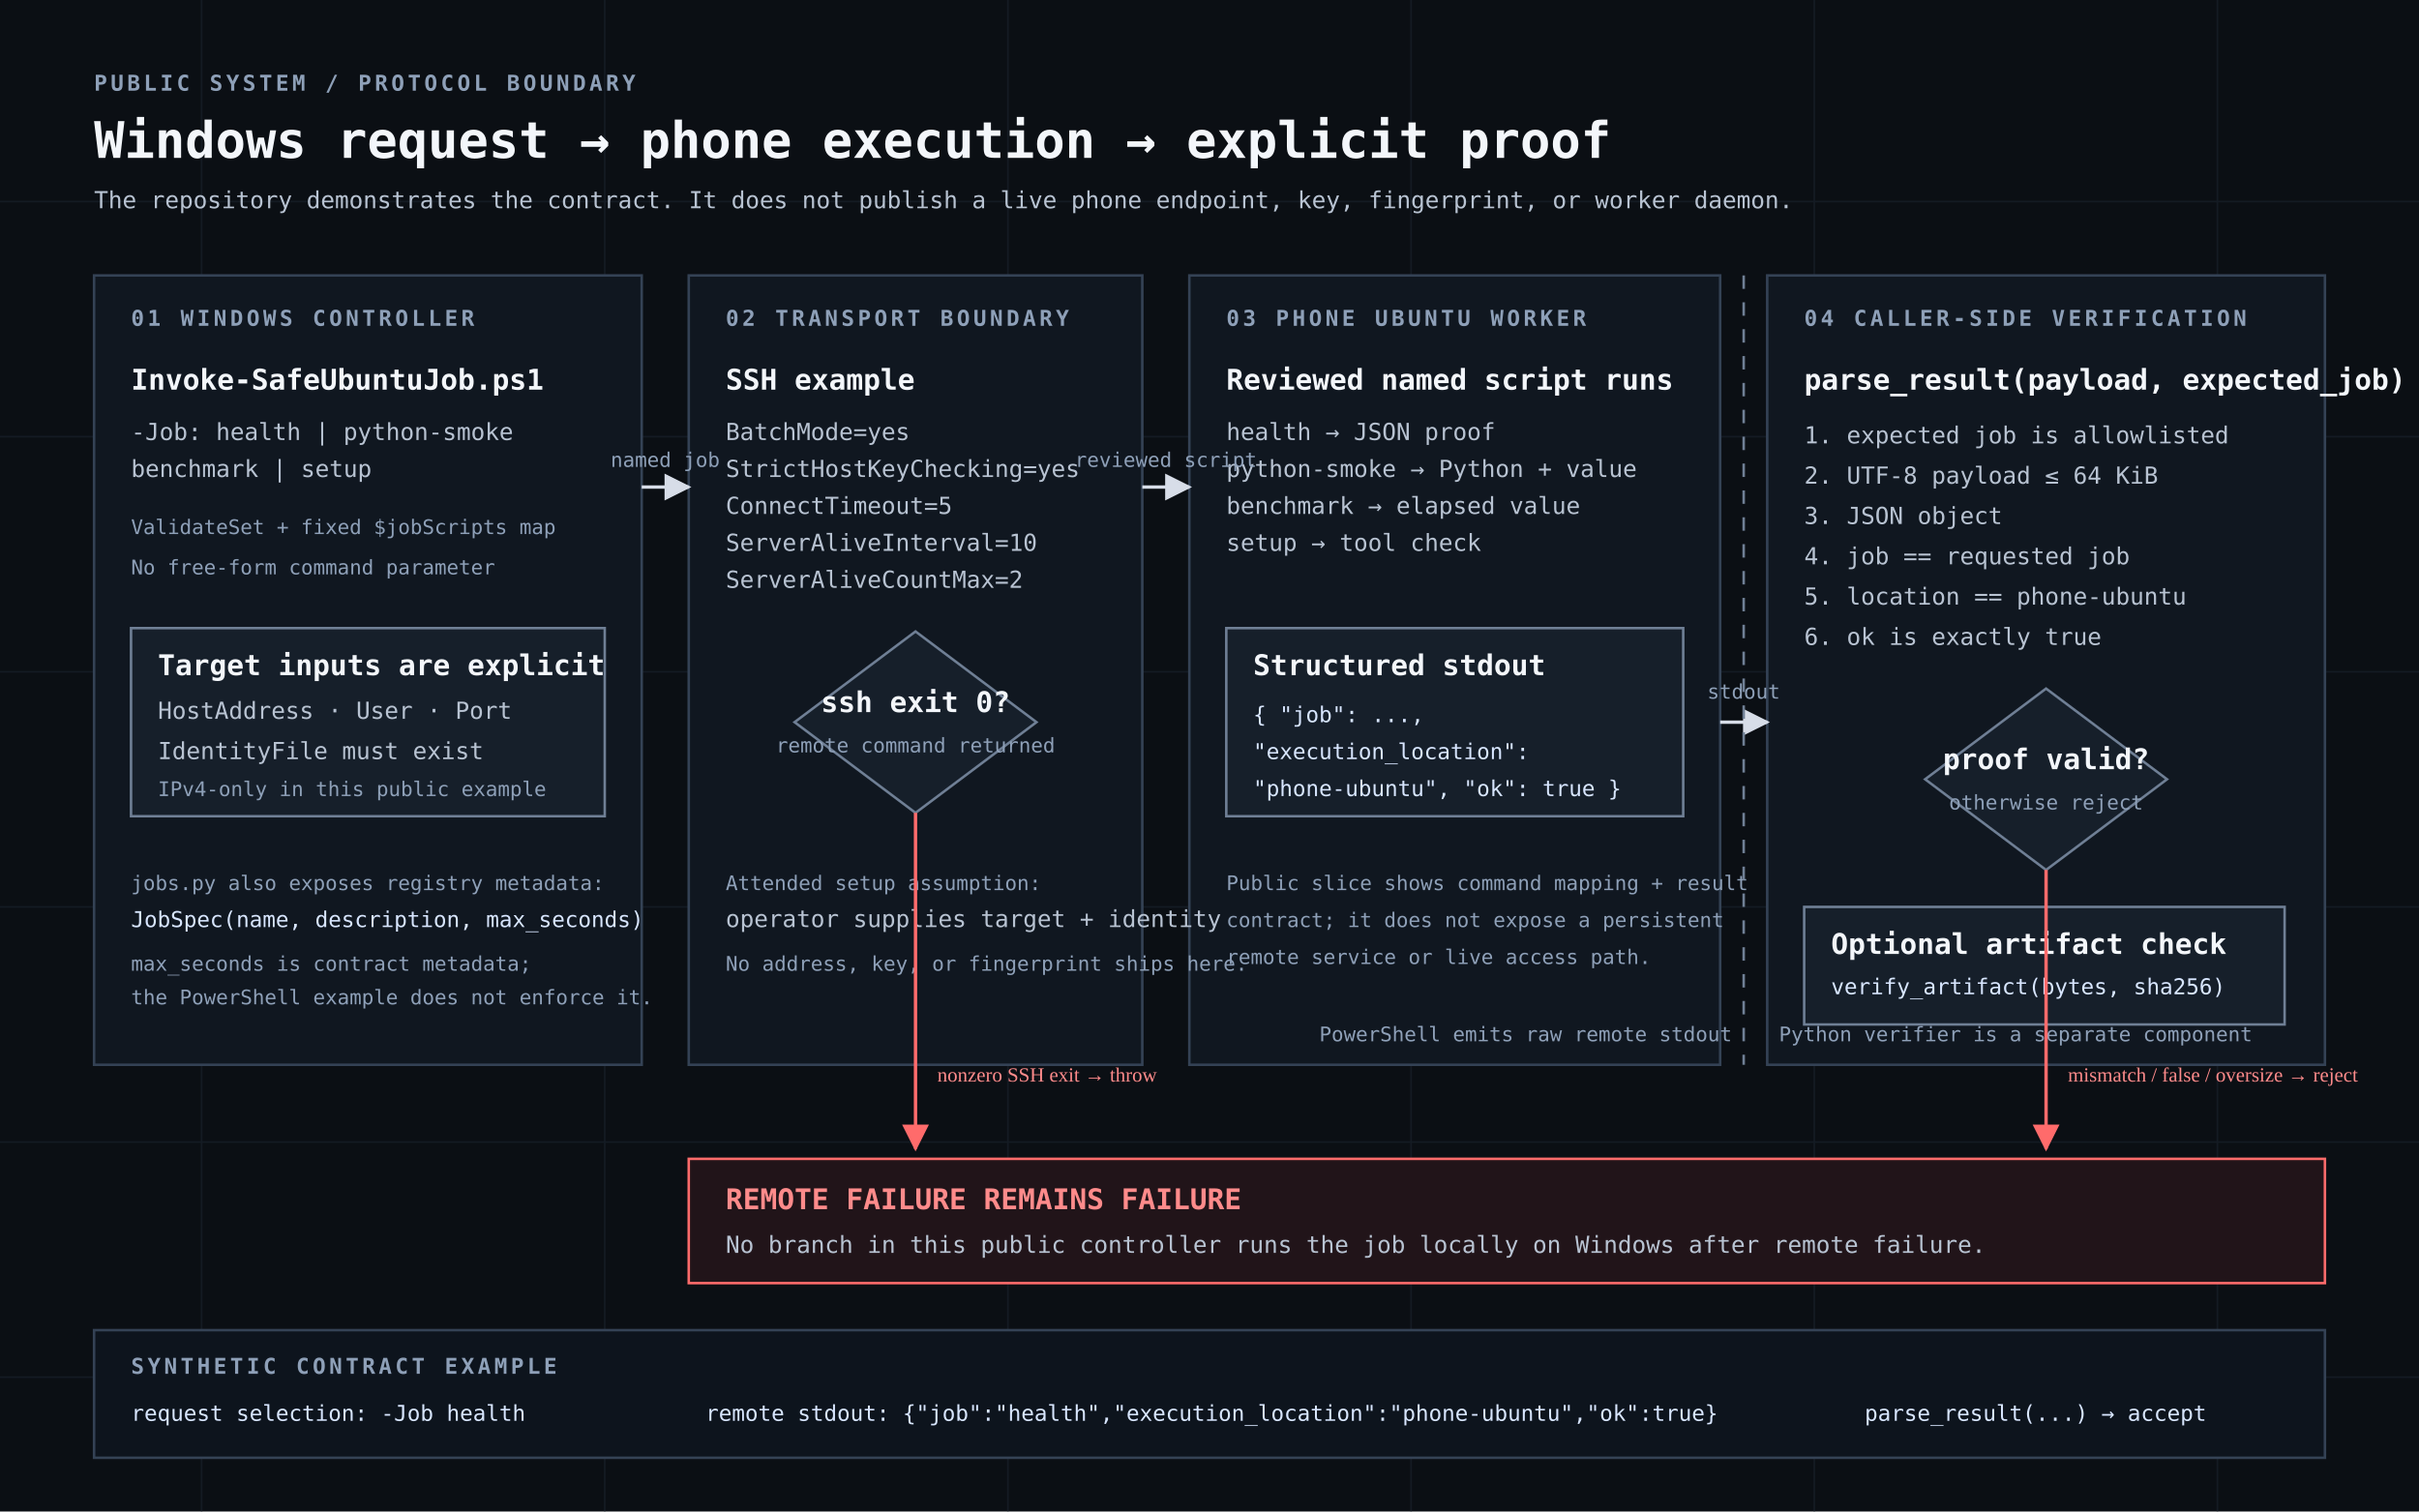
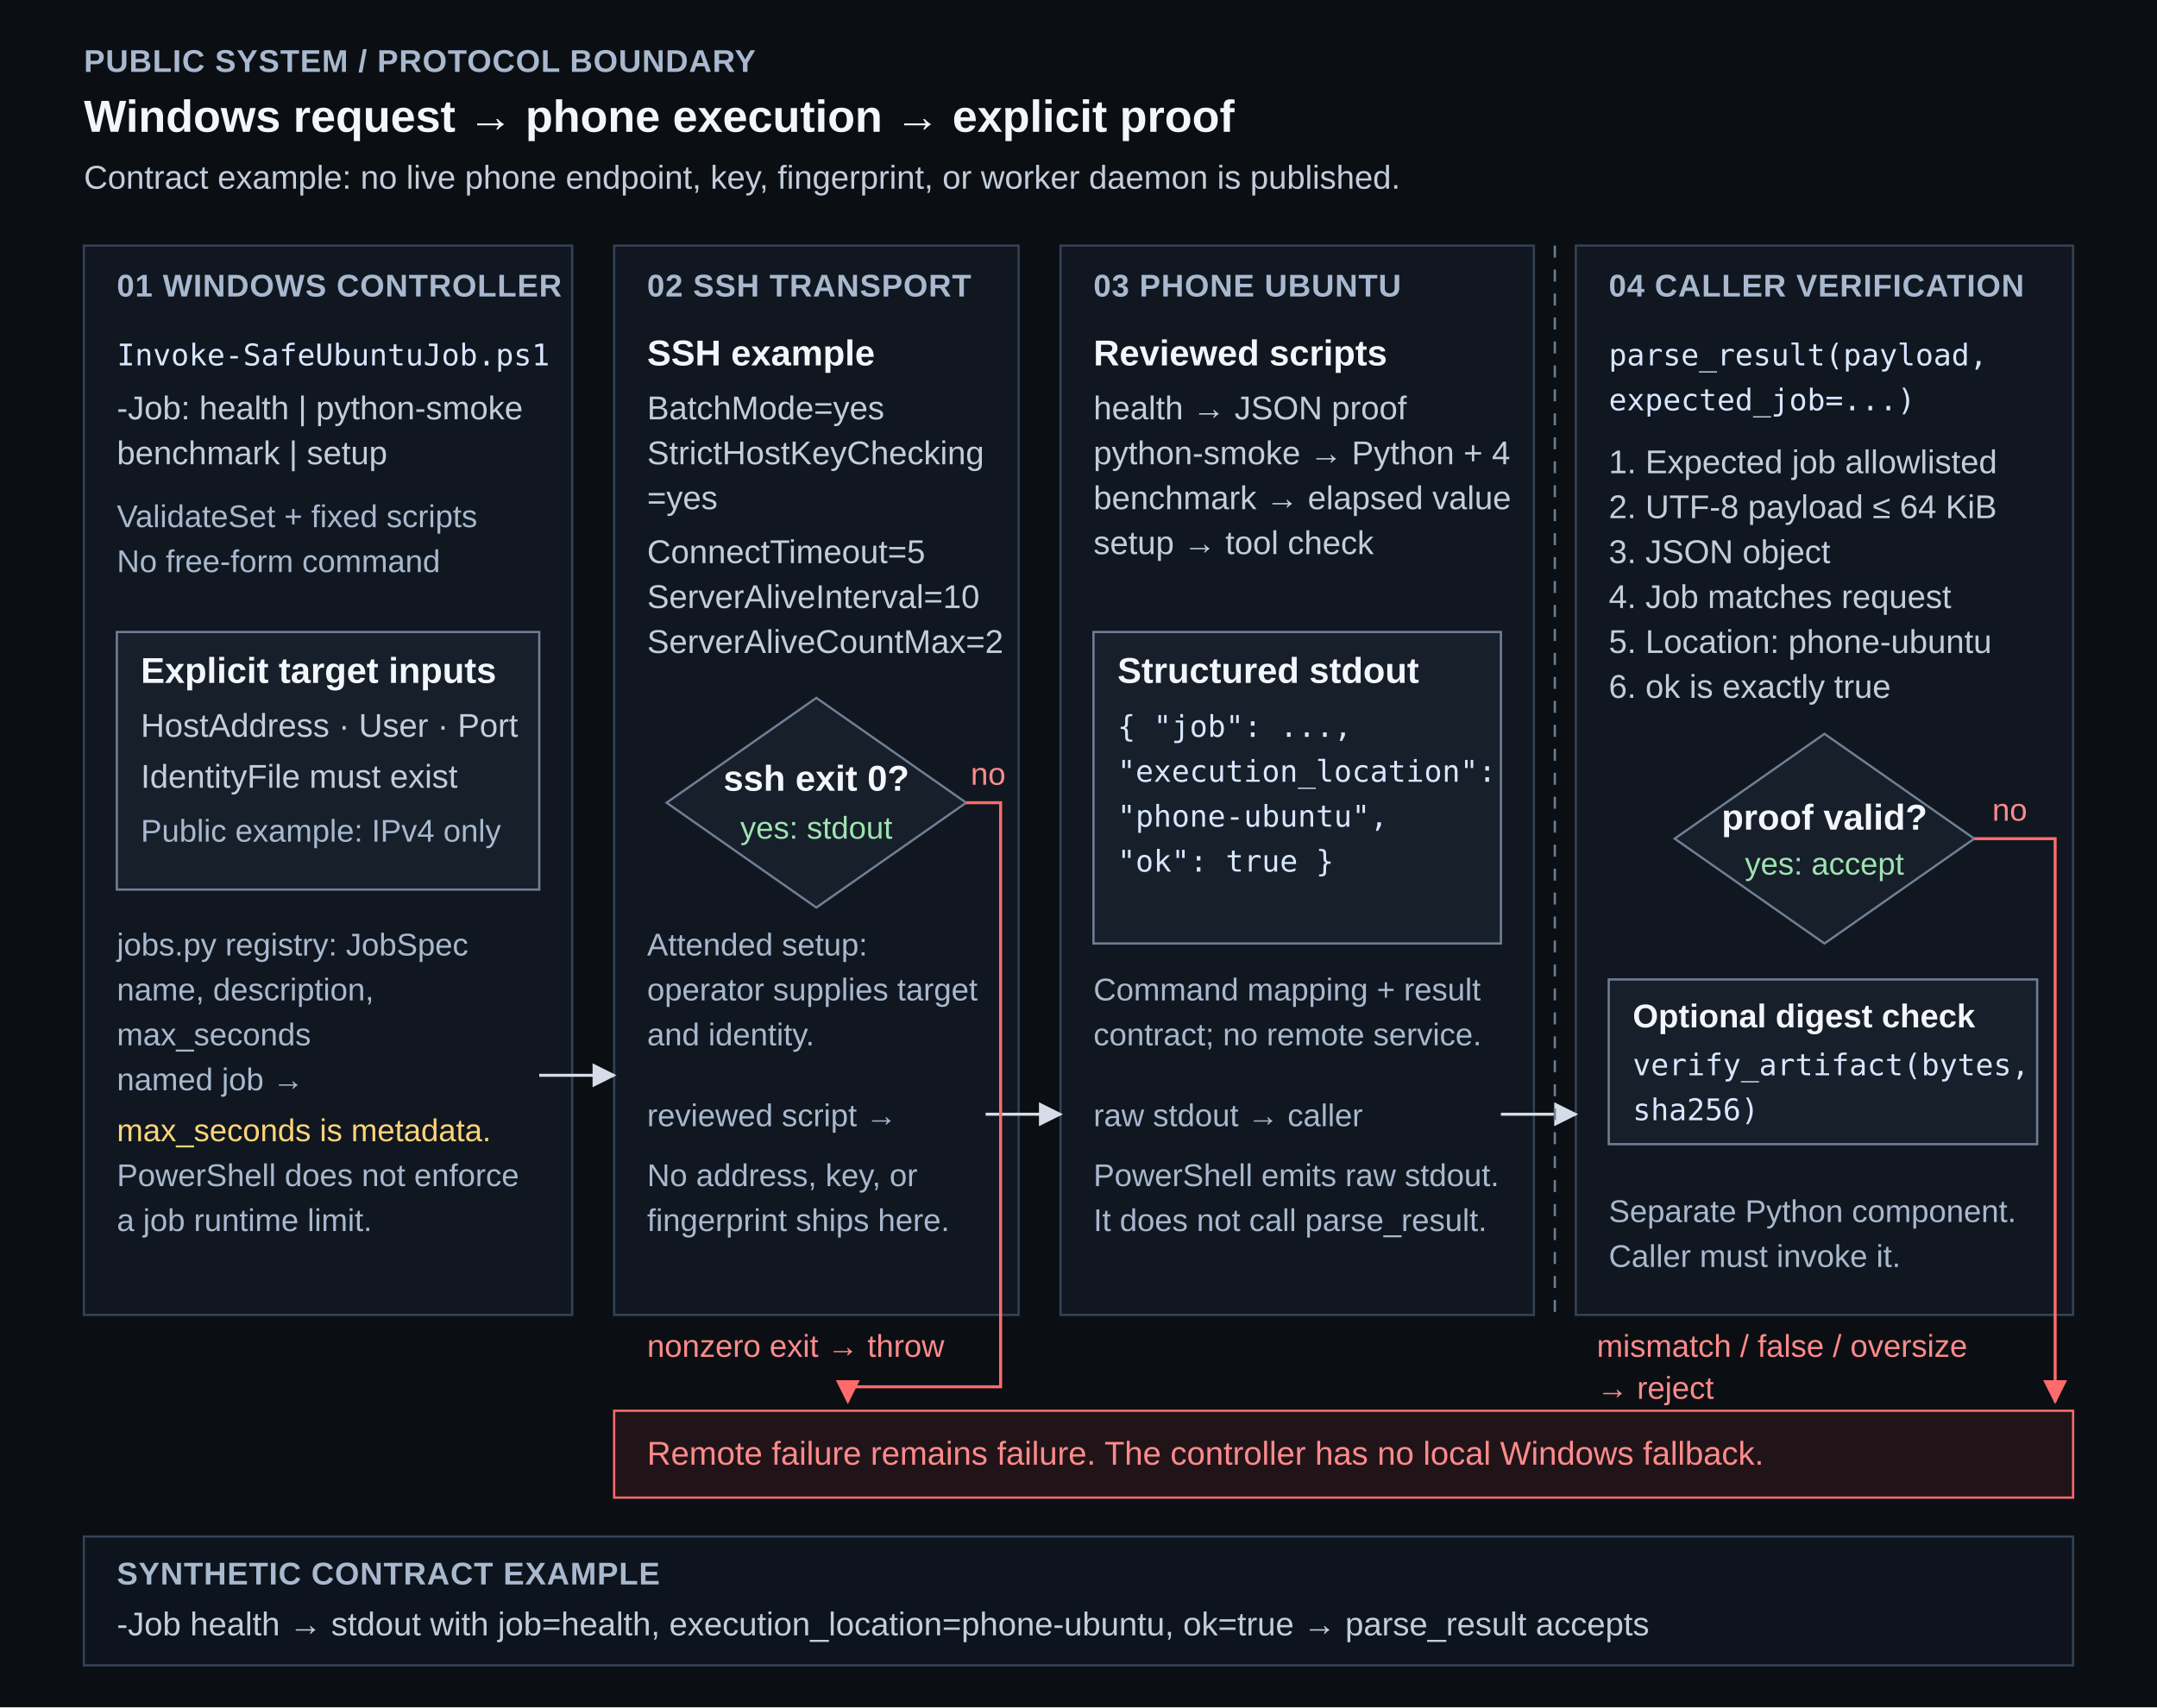
- <svg xmlns="http://www.w3.org/2000/svg" viewBox="0 0 1440 900" role="img" aria-labelledby="title desc">
+ <svg xmlns="http://www.w3.org/2000/svg" viewBox="0 0 1440 1140" role="img" aria-labelledby="title desc">
  <defs>
    <marker id="arrow" viewBox="0 0 10 10" refX="9" refY="5" markerWidth="8" markerHeight="8" orient="auto-start-reverse">
-       <path d="M 0 0 L 10 5 L 0 10 z" fill="#d7dde8" />
+       <path d="M0 0 L10 5 L0 10z" fill="#d7dde8" />
    </marker>
    <marker id="failArrow" viewBox="0 0 10 10" refX="9" refY="5" markerWidth="8" markerHeight="8" orient="auto-start-reverse">
-       <path d="M 0 0 L 10 5 L 0 10 z" fill="#ff6b6b" />
+       <path d="M0 0 L10 5 L0 10z" fill="#ff6b6b" />
    </marker>
    <style>
-       .bg{fill:#0b0f14}.grid{stroke:#1b2430;stroke-width:1}.lane{fill:#101720;stroke:#344255;stroke-width:1.5}.boundary{stroke:#6f7f95;stroke-width:1.5;stroke-dasharray:8 8}.h1{fill:#f3f6fa;font:700 30px ui-monospace,SFMono-Regular,Menlo,Consolas,monospace}.kicker{fill:#8ea0b8;font:600 13px ui-monospace,SFMono-Regular,Menlo,Consolas,monospace;letter-spacing:2px}.label{fill:#f3f6fa;font:700 17px ui-monospace,SFMono-Regular,Menlo,Consolas,monospace}.text{fill:#b8c3d2;font:14px ui-monospace,SFMono-Regular,Menlo,Consolas,monospace}.small{fill:#8ea0b8;font:12px ui-monospace,SFMono-Regular,Menlo,Consolas,monospace}.ok{fill:#9fe3b0}.warn{fill:#ffd479}.fail{fill:#ff8b8b}.code{fill:#d8e6ff;font:13px ui-monospace,SFMono-Regular,Menlo,Consolas,monospace}.arrow{stroke:#d7dde8;stroke-width:2;fill:none;marker-end:url(#arrow)}.failLine{stroke:#ff6b6b;stroke-width:2;fill:none;marker-end:url(#failArrow)}.gate{fill:#161f2a;stroke:#6f7f95;stroke-width:1.5}.failure{fill:#211419;stroke:#ff6b6b;stroke-width:1.5}.sample{fill:#0d141d;stroke:#344255;stroke-width:1.5}
+       .bg{fill:#0b0f14}.lane{fill:#101720;stroke:#344255;stroke-width:1.5}.boundary{stroke:#6f7f95;stroke-width:1.5;stroke-dasharray:8 8}
+       .h1{fill:#f3f6fa;font:700 30px Arial,sans-serif}.kicker{fill:#a8b8ce;font:700 21px Arial,sans-serif;letter-spacing:.5px}
+       .label{fill:#f3f6fa;font:700 24px Arial,sans-serif}.text{fill:#c3cddb;font:22px Arial,sans-serif}.small{fill:#a8b8ce;font:21px Arial,sans-serif}
+       .code{fill:#d8e6ff;font:20px Consolas,monospace}.ok{fill:#9fe3b0}.warn{fill:#ffd479}.fail{fill:#ff8b8b}
+       .arrow{stroke:#d7dde8;stroke-width:2;fill:none;marker-end:url(#arrow)}.failLine{stroke:#ff6b6b;stroke-width:2;fill:none;marker-end:url(#failArrow)}
+       .gate{fill:#161f2a;stroke:#6f7f95;stroke-width:1.5}.failure{fill:#211419;stroke:#ff6b6b;stroke-width:1.5}.sample{fill:#0d141d;stroke:#344255;stroke-width:1.5}
    </style>
  </defs>
-   <rect class="bg" width="1440" height="900" />
-   <g opacity="0.55">
-     <path class="grid" d="M0 120H1440M0 260H1440M0 400H1440M0 540H1440M0 680H1440M0 820H1440" />
-     <path class="grid" d="M120 0V900M360 0V900M600 0V900M840 0V900M1080 0V900M1320 0V900" />
-   </g>
-   <text x="56" y="54" class="kicker">PUBLIC SYSTEM / PROTOCOL BOUNDARY</text>
-   <text x="56" y="94" class="h1">Windows request → phone execution → explicit proof</text>
-   <text x="56" y="124" class="text">The repository demonstrates the contract. It does not publish a live phone endpoint, key, fingerprint, or worker daemon.</text>
-   <rect x="56" y="164" width="326" height="470" class="lane" />
-   <rect x="410" y="164" width="270" height="470" class="lane" />
-   <rect x="708" y="164" width="316" height="470" class="lane" />
-   <rect x="1052" y="164" width="332" height="470" class="lane" />
-   <text x="78" y="194" class="kicker">01 WINDOWS CONTROLLER</text>
-   <text x="432" y="194" class="kicker">02 TRANSPORT BOUNDARY</text>
-   <text x="730" y="194" class="kicker">03 PHONE UBUNTU WORKER</text>
-   <text x="1074" y="194" class="kicker">04 CALLER-SIDE VERIFICATION</text>
-   <text x="78" y="232" class="label">Invoke-SafeUbuntuJob.ps1</text>
-   <text x="78" y="262" class="text">-Job: health | python-smoke</text>
-   <text x="78" y="284" class="text">      benchmark | setup</text>
-   <text x="78" y="318" class="small">ValidateSet + fixed $jobScripts map</text>
-   <text x="78" y="342" class="small">No free-form command parameter</text>
-   <rect x="78" y="374" width="282" height="112" class="gate" />
-   <text x="94" y="402" class="label">Target inputs are explicit</text>
-   <text x="94" y="428" class="text">HostAddress · User · Port</text>
-   <text x="94" y="452" class="text">IdentityFile must exist</text>
-   <text x="94" y="474" class="small">IPv4-only in this public example</text>
-   <text x="78" y="530" class="small">jobs.py also exposes registry metadata:</text>
-   <text x="78" y="552" class="code">JobSpec(name, description, max_seconds)</text>
-   <text x="78" y="578" class="small">max_seconds is contract metadata;</text>
-   <text x="78" y="598" class="small">the PowerShell example does not enforce it.</text>
-   <text x="432" y="232" class="label">SSH example</text>
-   <text x="432" y="262" class="text">BatchMode=yes</text>
-   <text x="432" y="284" class="text">StrictHostKeyChecking=yes</text>
-   <text x="432" y="306" class="text">ConnectTimeout=5</text>
-   <text x="432" y="328" class="text">ServerAliveInterval=10</text>
-   <text x="432" y="350" class="text">ServerAliveCountMax=2</text>
-   <path d="M545 376 l72 54 -72 54 -72 -54 z" class="gate" />
-   <text x="545" y="424" text-anchor="middle" class="label">ssh exit 0?</text>
-   <text x="545" y="448" text-anchor="middle" class="small">remote command returned</text>
-   <text x="432" y="530" class="small">Attended setup assumption:</text>
-   <text x="432" y="552" class="text">operator supplies target + identity</text>
-   <text x="432" y="578" class="small">No address, key, or fingerprint ships here.</text>
-   <text x="730" y="232" class="label">Reviewed named script runs</text>
-   <text x="730" y="262" class="text">health        → JSON proof</text>
-   <text x="730" y="284" class="text">python-smoke  → Python + value</text>
-   <text x="730" y="306" class="text">benchmark     → elapsed value</text>
-   <text x="730" y="328" class="text">setup         → tool check</text>
-   <rect x="730" y="374" width="272" height="112" class="gate" />
-   <text x="746" y="402" class="label">Structured stdout</text>
-   <text x="746" y="430" class="code">{ "job": ...,</text>
-   <text x="746" y="452" class="code">  "execution_location":</text>
-   <text x="746" y="474" class="code">  "phone-ubuntu", "ok": true }</text>
-   <text x="730" y="530" class="small">Public slice shows command mapping + result</text>
-   <text x="730" y="552" class="small">contract; it does not expose a persistent</text>
-   <text x="730" y="574" class="small">remote service or live access path.</text>
-   <text x="1074" y="232" class="label">parse_result(payload, expected_job)</text>
-   <text x="1074" y="264" class="text">1. expected job is allowlisted</text>
-   <text x="1074" y="288" class="text">2. UTF-8 payload ≤ 64 KiB</text>
-   <text x="1074" y="312" class="text">3. JSON object</text>
-   <text x="1074" y="336" class="text">4. job == requested job</text>
-   <text x="1074" y="360" class="text">5. location == phone-ubuntu</text>
-   <text x="1074" y="384" class="text">6. ok is exactly true</text>
-   <path d="M1218 410 l72 54 -72 54 -72 -54 z" class="gate" />
-   <text x="1218" y="458" text-anchor="middle" class="label">proof valid?</text>
-   <text x="1218" y="482" text-anchor="middle" class="small">otherwise reject</text>
-   <rect x="1074" y="540" width="286" height="70" class="gate" />
-   <text x="1090" y="568" class="label">Optional artifact check</text>
-   <text x="1090" y="592" class="code">verify_artifact(bytes, sha256)</text>
-   <path d="M382 290 H410" class="arrow" />
-   <text x="396" y="278" text-anchor="middle" class="small">named job</text>
-   <path d="M680 290 H708" class="arrow" />
-   <text x="694" y="278" text-anchor="middle" class="small">reviewed script</text>
-   <path d="M1024 430 H1052" class="arrow" />
-   <text x="1038" y="416" text-anchor="middle" class="small">stdout</text>
-   <line x1="1038" y1="164" x2="1038" y2="634" class="boundary" />
-   <text x="1031" y="620" text-anchor="end" class="small">PowerShell emits raw remote stdout</text>
-   <text x="1059" y="620" class="small">Python verifier is a separate component</text>
-   <path d="M545 484 V684" class="failLine" />
-   <text x="558" y="644" class="fail">nonzero SSH exit → throw</text>
-   <path d="M1218 518 V684" class="failLine" />
-   <text x="1231" y="644" class="fail">mismatch / false / oversize → reject</text>
-   <rect x="410" y="690" width="974" height="74" class="failure" />
-   <text x="432" y="720" class="label fail">REMOTE FAILURE REMAINS FAILURE</text>
-   <text x="432" y="746" class="text">No branch in this public controller runs the job locally on Windows after remote failure.</text>
-   <rect x="56" y="792" width="1328" height="76" class="sample" />
-   <text x="78" y="818" class="kicker">SYNTHETIC CONTRACT EXAMPLE</text>
-   <text x="78" y="846" class="code">request selection: -Job health</text>
-   <text x="420" y="846" class="code">remote stdout: {"job":"health","execution_location":"phone-ubuntu","ok":true}</text>
-   <text x="1110" y="846" class="code ok">parse_result(...) → accept</text>
+   <rect class="bg" width="1440" height="1140" />
+   <text x="56" y="48" class="kicker">PUBLIC SYSTEM / PROTOCOL BOUNDARY</text>
+   <text x="56" y="88" class="h1">Windows request → phone execution → explicit proof</text>
+   <text x="56" y="126" class="text">Contract example: no live phone endpoint, key, fingerprint, or worker daemon is published.</text>
+   <rect x="56" y="164" width="326" height="714" class="lane" />
+   <rect x="410" y="164" width="270" height="714" class="lane" />
+   <rect x="708" y="164" width="316" height="714" class="lane" />
+   <rect x="1052" y="164" width="332" height="714" class="lane" />
+   <text x="78" y="198" class="kicker">01 WINDOWS CONTROLLER</text>
+   <text x="432" y="198" class="kicker">02 SSH TRANSPORT</text>
+   <text x="730" y="198" class="kicker">03 PHONE UBUNTU</text>
+   <text x="1074" y="198" class="kicker">04 CALLER VERIFICATION</text>
+   <text x="78" y="244" class="code">Invoke-SafeUbuntuJob.ps1</text>
+   <text x="78" y="280" class="text">-Job: health | python-smoke</text>
+   <text x="78" y="310" class="text">benchmark | setup</text>
+   <text x="78" y="352" class="small">ValidateSet + fixed scripts</text>
+   <text x="78" y="382" class="small">No free-form command</text>
+   <rect x="78" y="422" width="282" height="172" class="gate" />
+   <text x="94" y="456" class="label">Explicit target inputs</text>
+   <text x="94" y="492" class="text">HostAddress · User · Port</text>
+   <text x="94" y="526" class="text">IdentityFile must exist</text>
+   <text x="94" y="562" class="small">Public example: IPv4 only</text>
+   <text x="78" y="638" class="small">jobs.py registry: JobSpec</text>
+   <text x="78" y="668" class="small">name, description,</text>
+   <text x="78" y="698" class="small">max_seconds</text>
+   <text x="78" y="762" class="small warn">max_seconds is metadata.</text>
+   <text x="78" y="792" class="small">PowerShell does not enforce</text>
+   <text x="78" y="822" class="small">a job runtime limit.</text>
+   <text x="432" y="244" class="label">SSH example</text>
+   <text x="432" y="280" class="text">BatchMode=yes</text>
+   <text x="432" y="310" class="text">StrictHostKeyChecking</text>
+   <text x="432" y="340" class="text">=yes</text>
+   <text x="432" y="376" class="text">ConnectTimeout=5</text>
+   <text x="432" y="406" class="text">ServerAliveInterval=10</text>
+   <text x="432" y="436" class="text">ServerAliveCountMax=2</text>
+   <path d="M545 466 l100 70 -100 70 -100 -70z" class="gate" />
+   <text x="545" y="528" text-anchor="middle" class="label">ssh exit 0?</text>
+   <text x="545" y="560" text-anchor="middle" class="small ok">yes: stdout</text>
+   <text x="432" y="638" class="small">Attended setup:</text>
+   <text x="432" y="668" class="small">operator supplies target</text>
+   <text x="432" y="698" class="small">and identity.</text>
+   <text x="432" y="792" class="small">No address, key, or</text>
+   <text x="432" y="822" class="small">fingerprint ships here.</text>
+   <text x="730" y="244" class="label">Reviewed scripts</text>
+   <text x="730" y="280" class="text">health → JSON proof</text>
+   <text x="730" y="310" class="text">python-smoke → Python + 4</text>
+   <text x="730" y="340" class="text">benchmark → elapsed value</text>
+   <text x="730" y="370" class="text">setup → tool check</text>
+   <rect x="730" y="422" width="272" height="208" class="gate" />
+   <text x="746" y="456" class="label">Structured stdout</text>
+   <text x="746" y="492" class="code">{ "job": ...,</text>
+   <text x="746" y="522" class="code">"execution_location":</text>
+   <text x="746" y="552" class="code">"phone-ubuntu",</text>
+   <text x="746" y="582" class="code">"ok": true }</text>
+   <text x="730" y="668" class="small">Command mapping + result</text>
+   <text x="730" y="698" class="small">contract; no remote service.</text>
+   <text x="730" y="792" class="small">PowerShell emits raw stdout.</text>
+   <text x="730" y="822" class="small">It does not call parse_result.</text>
+   <text x="1074" y="244" class="code">parse_result(payload,</text>
+   <text x="1074" y="274" class="code">  expected_job=...)</text>
+   <text x="1074" y="316" class="text">1. Expected job allowlisted</text>
+   <text x="1074" y="346" class="text">2. UTF-8 payload ≤ 64 KiB</text>
+   <text x="1074" y="376" class="text">3. JSON object</text>
+   <text x="1074" y="406" class="text">4. Job matches request</text>
+   <text x="1074" y="436" class="text">5. Location: phone-ubuntu</text>
+   <text x="1074" y="466" class="text">6. ok is exactly true</text>
+   <path d="M1218 490 l100 70 -100 70 -100 -70z" class="gate" />
+   <text x="1218" y="554" text-anchor="middle" class="label">proof valid?</text>
+   <text x="1218" y="584" text-anchor="middle" class="small ok">yes: accept</text>
+   <rect x="1074" y="654" width="286" height="110" class="gate" />
+   <text x="1090" y="686" class="label" style="font-size:22px">Optional digest check</text>
+   <text x="1090" y="718" class="code">verify_artifact(bytes,</text>
+   <text x="1090" y="748" class="code">  sha256)</text>
+   <text x="1074" y="816" class="small">Separate Python component.</text>
+   <text x="1074" y="846" class="small">Caller must invoke it.</text>
+   <path d="M360 718 H410" class="arrow" />
+   <text x="78" y="728" class="small">named job →</text>
+   <path d="M658 744 H708" class="arrow" />
+   <text x="432" y="752" class="small">reviewed script →</text>
+   <path d="M1002 744 H1052" class="arrow" />
+   <text x="730" y="752" class="small">raw stdout → caller</text>
+   <line x1="1038" y1="164" x2="1038" y2="878" class="boundary" />
+   <path d="M645 536 H668 V926 H566 V936" class="failLine" />
+   <text x="648" y="524" class="small fail">no</text>
+   <text x="432" y="906" class="small fail">nonzero exit → throw</text>
+   <path d="M1318 560 H1372 V936" class="failLine" />
+   <text x="1330" y="548" class="small fail">no</text>
+   <text x="1066" y="906" class="small fail">mismatch / false / oversize</text>
+   <text x="1066" y="934" class="small fail">→ reject</text>
+   <rect x="410" y="942" width="974" height="58" class="failure" />
+   <text x="432" y="978" class="text fail">Remote failure remains failure. The controller has no local Windows fallback.</text>
+   <rect x="56" y="1026" width="1328" height="86" class="sample" />
+   <text x="78" y="1058" class="kicker">SYNTHETIC CONTRACT EXAMPLE</text>
+   <text x="78" y="1092" class="text">-Job health → stdout with job=health, execution_location=phone-ubuntu, ok=true → parse_result accepts</text>
</svg>
